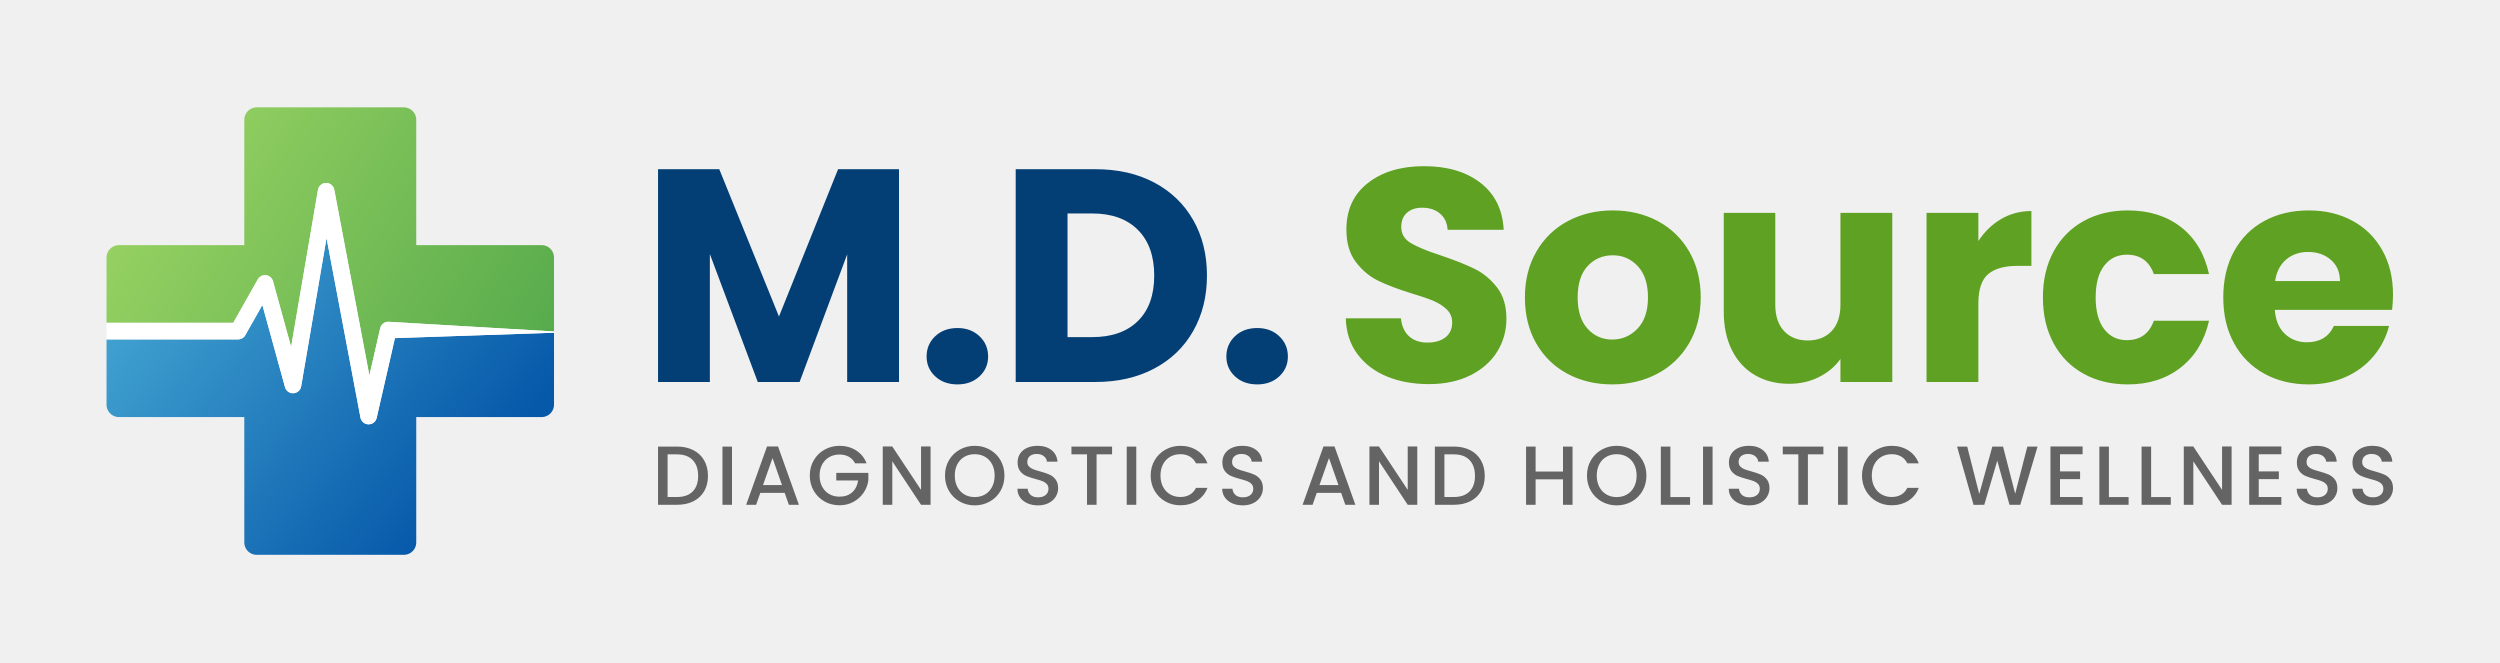
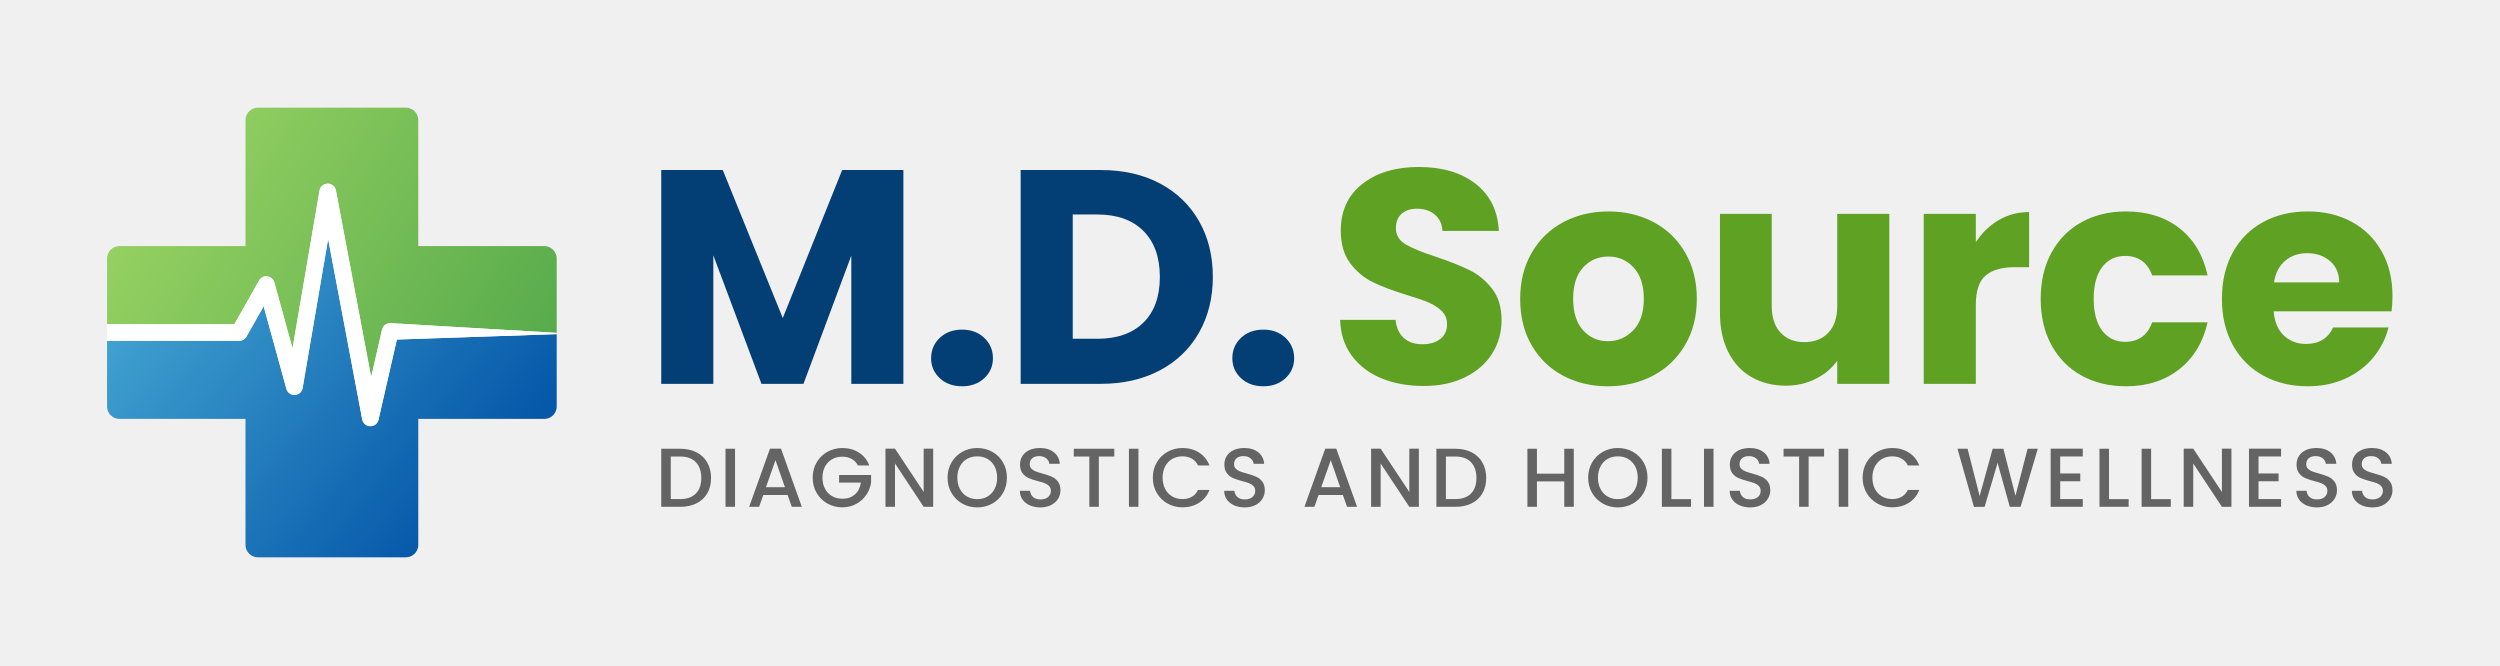
- <svg xmlns="http://www.w3.org/2000/svg" viewBox="-70.30 -111.30 1649.60 436.60" width="1650" height="437">
+ <svg xmlns="http://www.w3.org/2000/svg" viewBox="-70.30 -111.30 1641.60 436.60" width="1642" height="437">
  <defs>
    <linearGradient id="hhg-md" gradientUnits="userSpaceOnUse" x1="0" y1="0" x2="432" y2="260">
      <stop offset="0" stop-color="#A0D765" />
      <stop offset="1" stop-color="#54A94B" />
    </linearGradient>
    <linearGradient id="hhb-md" gradientUnits="userSpaceOnUse" x1="0" y1="190" x2="300" y2="432">
      <stop offset="0" stop-color="#44A5D2" />
      <stop offset="1" stop-color="#0658A9" />
    </linearGradient>
  </defs>
  <g id="logo">
-     <g id="mark" transform="translate(0.00 -40.61) scale(0.68347)">
+     <g id="mark" transform="translate(0.00 -40.75) scale(0.68347)">
      <path id="cross-green" fill="url(#hhg-md)" d="M12.00 133.00 L10.82 133.06 L9.66 133.23 L8.52 133.52 L7.41 133.91 L6.34 134.42 L5.33 135.02 L4.39 135.72 L3.51 136.51 L2.72 137.39 L2.02 138.33 L1.42 139.34 L0.91 140.41 L0.52 141.52 L0.23 142.66 L0.06 143.82 L0.00 145.00 L0.00 208.00 L122.33 208.00 L146.04 166.06 L146.46 165.40 L146.94 164.78 L147.48 164.21 L148.07 163.70 L148.72 163.24 L149.40 162.86 L150.12 162.54 L150.86 162.29 L151.63 162.12 L152.41 162.02 L153.20 162.00 L153.98 162.06 L154.75 162.19 L155.51 162.40 L156.24 162.69 L156.95 163.04 L157.61 163.46 L158.23 163.95 L158.80 164.49 L159.31 165.08 L159.76 165.73 L160.15 166.41 L160.47 167.13 L160.71 167.88 L178.17 231.25 L204.11 79.65 L204.29 78.87 L204.54 78.12 L204.86 77.39 L205.25 76.70 L205.71 76.05 L206.24 75.45 L206.82 74.91 L207.45 74.42 L208.12 74.00 L208.84 73.65 L209.58 73.37 L210.35 73.17 L211.14 73.05 L211.93 73.00 L212.73 73.03 L213.51 73.14 L214.29 73.33 L215.04 73.60 L215.76 73.94 L216.44 74.34 L217.08 74.82 L217.67 75.35 L218.20 75.94 L218.67 76.58 L219.08 77.27 L219.41 77.99 L219.67 78.74 L219.86 79.51 L253.75 258.88 L264.20 213.21 L264.41 212.46 L264.70 211.73 L265.06 211.03 L265.48 210.37 L265.96 209.75 L266.51 209.18 L267.10 208.67 L267.75 208.22 L268.43 207.84 L269.15 207.52 L269.90 207.28 L270.66 207.11 L271.44 207.02 L272.00 207.01 L272.00 207.00 L272.10 207.01 L272.23 207.00 L272.76 207.04 L432.00 216.38 L432.00 145.00 L431.94 143.82 L431.77 142.66 L431.48 141.52 L431.09 140.41 L430.58 139.34 L429.98 138.33 L429.28 137.39 L428.49 136.51 L427.61 135.72 L426.67 135.02 L425.66 134.42 L424.59 133.91 L423.48 133.52 L422.34 133.23 L421.18 133.06 L420.00 133.00 L299.29 133.00 L299.01 132.99 L299.00 132.71 L299.00 12.00 L298.94 10.82 L298.77 9.66 L298.48 8.52 L298.09 7.41 L297.58 6.34 L296.98 5.33 L296.28 4.39 L295.49 3.51 L294.61 2.72 L293.67 2.02 L292.66 1.42 L291.59 0.91 L290.48 0.52 L289.34 0.23 L288.18 0.06 L287.00 0.00 L145.00 0.00 L143.82 0.06 L142.66 0.23 L141.52 0.52 L140.41 0.91 L139.34 1.42 L138.33 2.02 L137.39 2.72 L136.51 3.51 L135.72 4.39 L135.02 5.33 L134.42 6.34 L133.91 7.41 L133.52 8.52 L133.23 9.66 L133.06 10.82 L133.00 12.00 L133.00 132.71 L132.99 132.99 L132.71 133.00 Z" />
      <path id="cross-blue" fill="url(#hhb-md)" d="M0.06 288.18 L0.23 289.34 L0.52 290.48 L0.91 291.59 L1.42 292.66 L2.02 293.67 L2.72 294.61 L3.51 295.49 L4.39 296.28 L5.33 296.98 L6.34 297.58 L7.41 298.09 L8.52 298.48 L9.66 298.77 L10.82 298.94 L12.00 299.00 L132.71 299.00 L132.99 299.01 L133.00 299.29 L133.00 420.00 L133.06 421.18 L133.23 422.34 L133.52 423.48 L133.91 424.59 L134.42 425.66 L135.02 426.67 L135.72 427.61 L136.51 428.49 L137.39 429.28 L138.33 429.98 L139.34 430.58 L140.41 431.09 L141.52 431.48 L142.66 431.77 L143.82 431.94 L145.00 432.00 L287.00 432.00 L288.18 431.94 L289.34 431.77 L290.48 431.48 L291.59 431.09 L292.66 430.58 L293.67 429.98 L294.61 429.28 L295.49 428.49 L296.28 427.61 L296.98 426.67 L297.58 425.66 L298.09 424.59 L298.48 423.48 L298.77 422.34 L298.94 421.18 L299.00 420.00 L299.00 299.29 L299.01 299.01 L299.29 299.00 L420.00 299.00 L421.18 298.94 L422.34 298.77 L423.48 298.48 L424.59 298.09 L425.66 297.58 L426.67 296.98 L427.61 296.28 L428.49 295.49 L429.28 294.61 L429.98 293.67 L430.58 292.66 L431.09 291.59 L431.48 290.48 L431.77 289.34 L431.94 288.18 L432.00 287.00 L432.00 217.57 L278.43 222.78 L260.80 299.79 L260.59 300.54 L260.30 301.26 L259.95 301.96 L259.53 302.62 L259.05 303.23 L258.52 303.79 L257.93 304.30 L257.29 304.75 L256.61 305.14 L255.90 305.46 L255.16 305.70 L254.40 305.88 L253.63 305.98 L252.85 306.00 L252.07 305.95 L251.30 305.82 L250.55 305.61 L249.82 305.34 L249.12 305.00 L248.46 304.58 L247.84 304.11 L247.27 303.58 L246.75 302.99 L246.29 302.36 L245.90 301.69 L245.58 300.98 L245.32 300.24 L245.14 299.49 L212.39 126.15 L187.89 269.35 L187.72 270.10 L187.48 270.84 L187.17 271.55 L186.80 272.22 L186.36 272.86 L185.86 273.45 L185.31 273.99 L184.71 274.47 L184.06 274.89 L183.38 275.25 L182.66 275.54 L181.92 275.77 L181.17 275.91 L180.40 275.99 L179.63 275.99 L178.86 275.92 L178.10 275.77 L177.36 275.55 L176.64 275.26 L175.96 274.90 L175.31 274.48 L174.71 274.00 L174.16 273.46 L173.66 272.87 L173.22 272.24 L172.84 271.57 L172.53 270.86 L172.29 270.12 L150.43 190.80 L133.96 219.94 L133.55 220.59 L133.09 221.19 L132.56 221.75 L131.98 222.26 L131.36 222.71 L130.70 223.10 L130.00 223.42 L129.27 223.67 L128.53 223.85 L127.77 223.96 L127.00 224.00 L0.00 224.00 L0.00 287.00 Z" />
      <path id="heartbeat" fill="#FFFFFF" d="M0.00 224.00 L127.00 224.00 L127.77 223.96 L128.53 223.85 L129.27 223.67 L130.00 223.42 L130.70 223.10 L131.36 222.71 L131.98 222.26 L132.56 221.75 L133.09 221.19 L133.55 220.59 L133.96 219.94 L150.43 190.80 L172.29 270.12 L172.53 270.86 L172.84 271.57 L173.22 272.24 L173.66 272.87 L174.16 273.46 L174.71 274.00 L175.31 274.48 L175.96 274.90 L176.64 275.26 L177.36 275.55 L178.10 275.77 L178.86 275.92 L179.63 275.99 L180.40 275.99 L181.17 275.91 L181.92 275.77 L182.66 275.54 L183.38 275.25 L184.06 274.89 L184.71 274.47 L185.31 273.99 L185.86 273.45 L186.36 272.86 L186.80 272.22 L187.17 271.55 L187.48 270.84 L187.72 270.10 L187.89 269.35 L212.39 126.15 L245.14 299.49 L245.32 300.24 L245.58 300.98 L245.90 301.69 L246.29 302.36 L246.75 302.99 L247.27 303.58 L247.84 304.11 L248.46 304.58 L249.12 305.00 L249.82 305.34 L250.55 305.61 L251.30 305.82 L252.07 305.95 L252.85 306.00 L253.63 305.98 L254.40 305.88 L255.16 305.70 L255.90 305.46 L256.61 305.14 L257.29 304.75 L257.93 304.30 L258.52 303.79 L259.05 303.23 L259.53 302.62 L259.95 301.96 L260.30 301.26 L260.59 300.54 L260.80 299.79 L278.43 222.78 L432.00 217.57 L432.00 216.38 L272.76 207.04 L272.23 207.00 L272.10 207.01 L272.00 207.00 L272.00 207.01 L271.44 207.02 L270.66 207.11 L269.90 207.28 L269.15 207.52 L268.43 207.84 L267.75 208.22 L267.10 208.67 L266.51 209.18 L265.96 209.75 L265.48 210.37 L265.06 211.03 L264.70 211.73 L264.41 212.46 L264.20 213.21 L253.75 258.88 L219.86 79.51 L219.67 78.74 L219.41 77.99 L219.08 77.27 L218.67 76.58 L218.20 75.94 L217.67 75.35 L217.08 74.82 L216.44 74.34 L215.76 73.94 L215.04 73.60 L214.29 73.33 L213.51 73.14 L212.73 73.03 L211.93 73.00 L211.14 73.05 L210.35 73.17 L209.58 73.37 L208.84 73.65 L208.12 74.00 L207.45 74.42 L206.82 74.91 L206.24 75.45 L205.71 76.05 L205.25 76.70 L204.86 77.39 L204.54 78.12 L204.29 78.87 L204.11 79.65 L178.17 231.25 L160.71 167.88 L160.47 167.13 L160.15 166.41 L159.76 165.73 L159.31 165.08 L158.80 164.49 L158.23 163.95 L157.61 163.46 L156.95 163.04 L156.24 162.69 L155.51 162.40 L154.75 162.19 L153.98 162.06 L153.20 162.00 L152.41 162.02 L151.63 162.12 L150.86 162.29 L150.12 162.54 L149.40 162.86 L148.72 163.24 L148.07 163.70 L147.48 164.21 L146.94 164.78 L146.46 165.40 L146.04 166.06 L122.33 208.00 L0.00 208.00 Z" />
    </g>
    <g id="text" transform="translate(351.50 0)">
      <path id="wordmark-md" fill="#033F75" d="M171.4 0.2V140.6H137.2V56.4L105.8 140.6H78.2L46.6 56.2V140.6H12.4V0.2H52.8L92.2 97.4L131.2 0.2Z M189.6 123.8Q189.6 115.8 195.3 110.4Q201 105 210 105Q218.8 105 224.5 110.4Q230.2 115.8 230.2 123.8Q230.2 131.6 224.5 136.9Q218.8 142.2 210 142.2Q201 142.2 195.3 136.9Q189.6 131.6 189.6 123.8Z M374.6 70.4Q374.6 91 365.5 107Q356.4 123 339.7 131.8Q323 140.6 301 140.6H248.4V0.2H301Q323.2 0.2 339.8 9Q356.4 17.8 365.5 33.7Q374.6 49.6 374.6 70.4ZM339.8 70.4Q339.8 51 329 40.2Q318.2 29.4 298.8 29.4H282.6V111H298.8Q318.2 111 329 100.4Q339.8 89.8 339.8 70.4Z M387.4 123.8Q387.4 115.8 393.1 110.4Q398.8 105 407.8 105Q416.6 105 422.3 110.4Q428 115.8 428 123.8Q428 131.6 422.3 136.9Q416.6 142.2 407.8 142.2Q398.8 142.2 393.1 136.9Q387.4 131.6 387.4 123.8Z" />
-       <path id="wordmark-source" fill="#5FA122" d="M466.2 98.6H502.6Q503.4 106.4 508 110.5Q512.6 114.6 520 114.6Q527.6 114.6 532 111.1Q536.4 107.6 536.4 101.4Q536.4 96.2 532.9 92.8Q529.4 89.4 524.3 87.2Q519.2 85 509.8 82.2Q496.2 78 487.6 73.8Q479 69.6 472.8 61.4Q466.6 53.2 466.6 40Q466.6 20.4 480.8 9.3Q495 -1.8 517.8 -1.8Q541 -1.8 555.2 9.3Q569.4 20.4 570.4 40.2H533.4Q533 33.4 528.4 29.5Q523.8 25.6 516.6 25.6Q510.4 25.6 506.6 28.9Q502.8 32.2 502.8 38.4Q502.8 45.2 509.2 49Q515.6 52.8 529.2 57.2Q542.8 61.8 551.3 66Q559.8 70.2 566 78.2Q572.2 86.2 572.2 98.8Q572.2 110.8 566.1 120.6Q560 130.4 548.4 136.2Q536.8 142 521 142Q505.6 142 493.4 137Q481.2 132 473.9 122.2Q466.6 112.4 466.2 98.6Z M584.4 84.8Q584.4 67.6 592 54.5Q599.6 41.4 612.8 34.4Q626 27.4 642.4 27.4Q658.8 27.4 672 34.4Q685.2 41.4 692.8 54.5Q700.4 67.6 700.4 84.8Q700.4 102 692.7 115.1Q685 128.2 671.7 135.2Q658.4 142.2 642 142.2Q625.6 142.2 612.5 135.2Q599.4 128.2 591.9 115.2Q584.4 102.2 584.4 84.8ZM665.6 84.8Q665.6 71.4 658.9 64.2Q652.2 57 642.4 57Q632.4 57 625.8 64.1Q619.2 71.2 619.2 84.8Q619.2 98.2 625.7 105.4Q632.2 112.6 642 112.6Q651.8 112.6 658.7 105.4Q665.6 98.2 665.6 84.8Z M826.8 29V140.6H792.6V125.4Q787.4 132.8 778.5 137.3Q769.6 141.8 758.8 141.8Q746 141.8 736.2 136.1Q726.4 130.4 721 119.6Q715.6 108.8 715.6 94.2V29H749.6V89.6Q749.6 100.8 755.4 107Q761.2 113.2 771 113.2Q781 113.2 786.8 107Q792.6 100.8 792.6 89.6V29Z M918.6 27.8V64H909.2Q896.4 64 890 69.5Q883.6 75 883.6 88.8V140.6H849.4V29H883.6V47.6Q889.6 38.4 898.6 33.1Q907.6 27.8 918.6 27.8Z M982.2 27.4Q1003.2 27.4 1017.3 38.4Q1031.4 49.4 1035.8 69.4H999.4Q994.8 56.6 981.6 56.6Q972.2 56.6 966.6 63.9Q961 71.2 961 84.8Q961 98.4 966.6 105.7Q972.2 113 981.6 113Q994.8 113 999.4 100.2H1035.8Q1031.4 119.8 1017.2 131Q1003 142.2 982.2 142.2Q965.8 142.2 953.1 135.2Q940.4 128.2 933.3 115.2Q926.2 102.2 926.2 84.8Q926.2 67.4 933.3 54.4Q940.4 41.4 953.1 34.4Q965.8 27.4 982.2 27.4Z M1156.6 93H1079.2Q1080 103.4 1085.9 108.9Q1091.8 114.4 1100.4 114.4Q1113.2 114.4 1118.2 103.6H1154.6Q1151.8 114.6 1144.5 123.4Q1137.2 132.2 1126.2 137.2Q1115.2 142.2 1101.6 142.2Q1085.2 142.2 1072.4 135.2Q1059.6 128.2 1052.4 115.2Q1045.2 102.2 1045.2 84.8Q1045.2 67.4 1052.3 54.4Q1059.4 41.4 1072.2 34.4Q1085 27.4 1101.6 27.4Q1117.8 27.4 1130.4 34.2Q1143 41 1150.1 53.6Q1157.2 66.2 1157.2 83Q1157.2 87.8 1156.6 93ZM1122.2 74Q1122.2 65.2 1116.2 60Q1110.2 54.8 1101.2 54.8Q1092.6 54.8 1086.7 59.8Q1080.8 64.8 1079.4 74Z" />
-       <path id="descriptor" fill="#646464" d="M45.34 202.56Q45.34 208.42 42.82 212.73Q40.31 217.04 35.69 219.34Q31.08 221.63 24.94 221.63H12.4V183.22H24.94Q31.08 183.22 35.69 185.57Q40.31 187.92 42.82 192.31Q45.34 196.71 45.34 202.56ZM38.87 202.56Q38.87 195.88 35.28 192.12Q31.69 188.36 24.94 188.36H18.7V216.49H24.94Q31.69 216.49 35.28 212.84Q38.87 209.2 38.87 202.56Z M61.2 183.22V221.63H54.9V183.22Z M95.96 213.78H79.88L77.11 221.63H70.54L84.3 183.17H91.59L105.35 221.63H98.72ZM94.19 208.64 87.95 190.79 81.65 208.64Z M142.44 194.27Q140.94 191.4 138.29 189.94Q135.64 188.47 132.16 188.47Q128.34 188.47 125.36 190.19Q122.38 191.9 120.69 195.05Q119 198.2 119 202.34Q119 206.49 120.69 209.67Q122.38 212.84 125.36 214.56Q128.34 216.27 132.16 216.27Q137.3 216.27 140.5 213.4Q143.71 210.52 144.43 205.6H130V200.58H151.17V205.49Q150.56 209.97 147.99 213.73Q145.42 217.49 141.3 219.72Q137.19 221.96 132.16 221.96Q126.74 221.96 122.27 219.45Q117.79 216.93 115.16 212.46Q112.54 207.98 112.54 202.34Q112.54 196.71 115.16 192.23Q117.79 187.75 122.29 185.24Q126.8 182.72 132.16 182.72Q138.29 182.72 143.07 185.74Q147.85 188.75 150.01 194.27Z M192.23 221.63H185.93L166.97 192.95V221.63H160.67V183.17H166.97L185.93 211.79V183.17H192.23Z M201.74 202.34Q201.74 196.71 204.36 192.23Q206.99 187.75 211.49 185.24Q215.99 182.72 221.35 182.72Q226.77 182.72 231.27 185.24Q235.78 187.75 238.38 192.23Q240.97 196.71 240.97 202.34Q240.97 207.98 238.38 212.48Q235.78 216.99 231.27 219.5Q226.77 222.02 221.35 222.02Q215.99 222.02 211.49 219.5Q206.99 216.99 204.36 212.48Q201.74 207.98 201.74 202.34ZM234.51 202.34Q234.51 198.09 232.82 194.88Q231.14 191.68 228.15 189.96Q225.17 188.25 221.35 188.25Q217.54 188.25 214.56 189.96Q211.57 191.68 209.89 194.88Q208.2 198.09 208.2 202.34Q208.2 206.6 209.89 209.83Q211.57 213.06 214.56 214.81Q217.54 216.55 221.35 216.55Q225.17 216.55 228.15 214.81Q231.14 213.06 232.82 209.83Q234.51 206.6 234.51 202.34Z M249.54 211.02H256.28Q256.5 213.51 258.24 215.11Q259.98 216.71 263.13 216.71Q266.39 216.71 268.22 215.14Q270.04 213.56 270.04 211.08Q270.04 209.14 268.91 207.93Q267.78 206.71 266.09 206.05Q264.41 205.38 261.42 204.61Q257.66 203.61 255.31 202.59Q252.97 201.57 251.31 199.41Q249.65 197.26 249.65 193.67Q249.65 190.35 251.31 187.86Q252.97 185.38 255.95 184.05Q258.93 182.72 262.86 182.72Q268.44 182.72 272 185.52Q275.57 188.31 275.96 193.17H268.99Q268.83 191.07 267 189.58Q265.18 188.09 262.19 188.09Q259.49 188.09 257.77 189.47Q256.06 190.85 256.06 193.45Q256.06 195.21 257.14 196.35Q258.22 197.48 259.87 198.14Q261.53 198.81 264.41 199.58Q268.22 200.63 270.62 201.68Q273.03 202.73 274.71 204.91Q276.4 207.1 276.4 210.74Q276.4 213.67 274.82 216.27Q273.25 218.87 270.24 220.44Q267.22 222.02 263.13 222.02Q259.27 222.02 256.17 220.66Q253.08 219.31 251.31 216.82Q249.54 214.34 249.54 211.02Z M311.99 183.22V188.36H301.76V221.63H295.46V188.36H285.18V183.22Z M327.96 183.22V221.63H321.66V183.22Z M357.08 182.72Q363.22 182.72 368 185.74Q372.78 188.75 374.93 194.27H367.36Q365.87 191.24 363.22 189.74Q360.57 188.25 357.08 188.25Q353.27 188.25 350.29 189.96Q347.3 191.68 345.62 194.88Q343.93 198.09 343.93 202.34Q343.93 206.6 345.62 209.8Q347.3 213.01 350.29 214.75Q353.27 216.49 357.08 216.49Q360.57 216.49 363.22 215Q365.87 213.51 367.36 210.47H374.93Q372.78 215.99 368 218.98Q363.22 221.96 357.08 221.96Q351.67 221.96 347.19 219.45Q342.71 216.93 340.09 212.46Q337.46 207.98 337.46 202.34Q337.46 196.71 340.09 192.23Q342.71 187.75 347.22 185.24Q351.72 182.72 357.08 182.72Z M384.66 211.02H391.4Q391.62 213.51 393.36 215.11Q395.11 216.71 398.26 216.71Q401.52 216.71 403.34 215.14Q405.16 213.56 405.16 211.08Q405.16 209.14 404.03 207.93Q402.9 206.71 401.21 206.05Q399.53 205.38 396.54 204.61Q392.78 203.61 390.44 202.59Q388.09 201.57 386.43 199.41Q384.77 197.26 384.77 193.67Q384.77 190.35 386.43 187.86Q388.09 185.38 391.07 184.05Q394.06 182.72 397.98 182.72Q403.56 182.72 407.13 185.52Q410.69 188.31 411.08 193.17H404.11Q403.95 191.07 402.12 189.58Q400.3 188.09 397.32 188.09Q394.61 188.09 392.89 189.47Q391.18 190.85 391.18 193.45Q391.18 195.21 392.26 196.35Q393.34 197.48 394.99 198.14Q396.65 198.81 399.53 199.58Q403.34 200.63 405.74 201.68Q408.15 202.73 409.83 204.91Q411.52 207.1 411.52 210.74Q411.52 213.67 409.94 216.27Q408.37 218.87 405.36 220.44Q402.34 222.02 398.26 222.02Q394.39 222.02 391.29 220.66Q388.2 219.31 386.43 216.82Q384.66 214.34 384.66 211.02Z M463.14 213.78H447.05L444.29 221.63H437.71L451.47 183.17H458.77L472.53 221.63H465.9ZM461.37 208.64 455.12 190.79 448.82 208.64Z M513.37 221.63H507.07L488.12 192.95V221.63H481.81V183.17H488.12L507.07 211.79V183.17H513.37Z M557.91 202.56Q557.91 208.42 555.4 212.73Q552.88 217.04 548.27 219.34Q543.66 221.63 537.52 221.63H524.98V183.22H537.52Q543.66 183.22 548.27 185.57Q552.88 187.92 555.4 192.31Q557.91 196.71 557.91 202.56ZM551.45 202.56Q551.45 195.88 547.86 192.12Q544.26 188.36 537.52 188.36H531.28V216.49H537.52Q544.26 216.49 547.86 212.84Q551.45 209.2 551.45 202.56Z M615.83 183.22V221.63H609.53V204.83H591.46V221.63H585.16V183.22H591.46V199.69H609.53V183.22Z M625.34 202.34Q625.34 196.71 627.96 192.23Q630.59 187.75 635.09 185.24Q639.59 182.72 644.96 182.72Q650.37 182.72 654.88 185.24Q659.38 187.75 661.98 192.23Q664.57 196.71 664.57 202.34Q664.57 207.98 661.98 212.48Q659.38 216.99 654.88 219.5Q650.37 222.02 644.96 222.02Q639.59 222.02 635.09 219.5Q630.59 216.99 627.96 212.48Q625.34 207.98 625.34 202.34ZM658.11 202.34Q658.11 198.09 656.42 194.88Q654.74 191.68 651.75 189.96Q648.77 188.25 644.96 188.25Q641.14 188.25 638.16 189.96Q635.17 191.68 633.49 194.88Q631.8 198.09 631.8 202.34Q631.8 206.6 633.49 209.83Q635.17 213.06 638.16 214.81Q641.14 216.55 644.96 216.55Q648.77 216.55 651.75 214.81Q654.74 213.06 656.42 209.83Q658.11 206.6 658.11 202.34Z M680.38 216.55H693.37V221.63H674.08V183.22H680.38Z M708.23 183.22V221.63H701.93V183.22Z M718.9 211.02H725.64Q725.86 213.51 727.6 215.11Q729.34 216.71 732.49 216.71Q735.75 216.71 737.58 215.14Q739.4 213.56 739.4 211.08Q739.4 209.14 738.27 207.93Q737.14 206.71 735.45 206.05Q733.76 205.38 730.78 204.61Q727.02 203.61 724.67 202.59Q722.33 201.57 720.67 199.41Q719.01 197.26 719.01 193.67Q719.01 190.35 720.67 187.86Q722.33 185.38 725.31 184.05Q728.29 182.72 732.22 182.72Q737.8 182.72 741.36 185.52Q744.93 188.31 745.32 193.17H738.35Q738.19 191.07 736.36 189.58Q734.54 188.09 731.55 188.09Q728.85 188.09 727.13 189.47Q725.42 190.85 725.42 193.45Q725.42 195.21 726.5 196.35Q727.58 197.48 729.23 198.14Q730.89 198.81 733.76 199.58Q737.58 200.63 739.98 201.68Q742.39 202.73 744.07 204.91Q745.76 207.1 745.76 210.74Q745.76 213.67 744.18 216.27Q742.61 218.87 739.6 220.44Q736.58 222.02 732.49 222.02Q728.63 222.02 725.53 220.66Q722.44 219.31 720.67 216.82Q718.9 214.34 718.9 211.02Z M781.35 183.22V188.36H771.12V221.63H764.82V188.36H754.54V183.22Z M797.32 183.22V221.63H791.02V183.22Z M826.44 182.72Q832.58 182.72 837.36 185.74Q842.14 188.75 844.29 194.27H836.72Q835.23 191.24 832.58 189.74Q829.92 188.25 826.44 188.25Q822.63 188.25 819.65 189.96Q816.66 191.68 814.98 194.88Q813.29 198.09 813.29 202.34Q813.29 206.6 814.98 209.8Q816.66 213.01 819.65 214.75Q822.63 216.49 826.44 216.49Q829.92 216.49 832.58 215Q835.23 213.51 836.72 210.47H844.29Q842.14 215.99 837.36 218.98Q832.58 221.96 826.44 221.96Q821.03 221.96 816.55 219.45Q812.07 216.93 809.45 212.46Q806.82 207.98 806.82 202.34Q806.82 196.71 809.45 192.23Q812.07 187.75 816.58 185.24Q821.08 182.72 826.44 182.72Z M922.66 183.22 911.27 221.63H904.14L896.08 192.56L887.51 221.63L880.44 221.69L869.55 183.22H876.24L884.19 214.5L892.82 183.22H899.89L907.9 214.34L915.92 183.22Z M937.47 188.31V199.58H950.73V204.72H937.47V216.49H952.39V221.63H931.17V183.17H952.39V188.31Z M969.74 216.55H982.73V221.63H963.44V183.22H969.74Z M997.6 216.55H1010.58V221.63H991.3V183.22H997.6Z M1050.71 221.63H1044.41L1025.45 192.95V221.63H1019.15V183.17H1025.45L1044.41 211.79V183.17H1050.71Z M1068.61 188.31V199.58H1081.87V204.72H1068.61V216.49H1083.53V221.63H1062.31V183.17H1083.53V188.31Z M1093.65 211.02H1100.39Q1100.61 213.51 1102.35 215.11Q1104.09 216.71 1107.24 216.71Q1110.5 216.71 1112.33 215.14Q1114.15 213.56 1114.15 211.08Q1114.15 209.14 1113.02 207.93Q1111.88 206.71 1110.2 206.05Q1108.51 205.38 1105.53 204.61Q1101.77 203.61 1099.42 202.59Q1097.07 201.57 1095.41 199.41Q1093.76 197.26 1093.76 193.67Q1093.76 190.35 1095.41 187.86Q1097.07 185.38 1100.06 184.05Q1103.04 182.72 1106.96 182.72Q1112.55 182.72 1116.11 185.52Q1119.68 188.31 1120.06 193.17H1113.1Q1112.93 191.07 1111.11 189.58Q1109.29 188.09 1106.3 188.09Q1103.59 188.09 1101.88 189.47Q1100.17 190.85 1100.17 193.45Q1100.17 195.21 1101.24 196.35Q1102.32 197.48 1103.98 198.14Q1105.64 198.81 1108.51 199.58Q1112.33 200.63 1114.73 201.68Q1117.13 202.73 1118.82 204.91Q1120.5 207.1 1120.5 210.74Q1120.5 213.67 1118.93 216.27Q1117.35 218.87 1114.34 220.44Q1111.33 222.02 1107.24 222.02Q1103.37 222.02 1100.28 220.66Q1097.18 219.31 1095.41 216.82Q1093.65 214.34 1093.65 211.02Z M1130.34 211.02H1137.08Q1137.3 213.51 1139.05 215.11Q1140.79 216.71 1143.94 216.71Q1147.2 216.71 1149.02 215.14Q1150.84 213.56 1150.84 211.08Q1150.84 209.14 1149.71 207.93Q1148.58 206.71 1146.89 206.05Q1145.21 205.38 1142.22 204.61Q1138.47 203.61 1136.12 202.59Q1133.77 201.57 1132.11 199.41Q1130.45 197.26 1130.45 193.67Q1130.45 190.35 1132.11 187.86Q1133.77 185.38 1136.75 184.05Q1139.74 182.72 1143.66 182.72Q1149.24 182.72 1152.81 185.52Q1156.37 188.31 1156.76 193.17H1149.79Q1149.63 191.07 1147.81 189.58Q1145.98 188.09 1143 188.09Q1140.29 188.09 1138.58 189.47Q1136.86 190.85 1136.86 193.45Q1136.86 195.21 1137.94 196.35Q1139.02 197.48 1140.68 198.14Q1142.33 198.81 1145.21 199.58Q1149.02 200.63 1151.42 201.68Q1153.83 202.73 1155.51 204.91Q1157.2 207.1 1157.2 210.74Q1157.2 213.67 1155.62 216.27Q1154.05 218.87 1151.04 220.44Q1148.03 222.02 1143.94 222.02Q1140.07 222.02 1136.97 220.66Q1133.88 219.31 1132.11 216.82Q1130.34 214.34 1130.34 211.02Z" />
+       <path id="wordmark-source" fill="#5FA122" d="M458.2 98.6H494.6Q495.4 106.4 500 110.5Q504.6 114.6 512 114.6Q519.6 114.6 524 111.1Q528.4 107.6 528.4 101.4Q528.4 96.2 524.9 92.8Q521.4 89.4 516.3 87.2Q511.2 85 501.8 82.2Q488.2 78 479.6 73.8Q471 69.6 464.8 61.4Q458.6 53.2 458.6 40Q458.6 20.4 472.8 9.3Q487 -1.8 509.8 -1.8Q533 -1.8 547.2 9.3Q561.4 20.4 562.4 40.2H525.4Q525 33.4 520.4 29.5Q515.8 25.6 508.6 25.6Q502.4 25.6 498.6 28.9Q494.8 32.2 494.8 38.4Q494.8 45.2 501.2 49Q507.6 52.8 521.2 57.2Q534.8 61.8 543.3 66Q551.8 70.2 558 78.2Q564.2 86.2 564.2 98.8Q564.2 110.8 558.1 120.6Q552 130.4 540.4 136.2Q528.8 142 513 142Q497.6 142 485.4 137Q473.2 132 465.9 122.2Q458.6 112.4 458.2 98.6Z M576.4 84.8Q576.4 67.6 584 54.5Q591.6 41.4 604.8 34.4Q618 27.4 634.4 27.4Q650.8 27.4 664 34.4Q677.2 41.4 684.8 54.5Q692.4 67.6 692.4 84.8Q692.4 102 684.7 115.1Q677 128.2 663.7 135.2Q650.4 142.2 634 142.2Q617.6 142.2 604.5 135.2Q591.4 128.2 583.9 115.2Q576.4 102.2 576.4 84.8ZM657.6 84.8Q657.6 71.4 650.9 64.2Q644.2 57 634.4 57Q624.4 57 617.8 64.1Q611.2 71.2 611.2 84.8Q611.2 98.2 617.7 105.4Q624.2 112.6 634 112.6Q643.8 112.6 650.7 105.4Q657.6 98.2 657.6 84.8Z M818.8 29V140.6H784.6V125.4Q779.4 132.8 770.5 137.3Q761.6 141.8 750.8 141.8Q738 141.8 728.2 136.1Q718.4 130.4 713 119.6Q707.6 108.8 707.6 94.2V29H741.6V89.6Q741.6 100.8 747.4 107Q753.2 113.2 763 113.2Q773 113.2 778.8 107Q784.6 100.8 784.6 89.6V29Z M910.6 27.8V64H901.2Q888.4 64 882 69.5Q875.6 75 875.6 88.8V140.6H841.4V29H875.6V47.6Q881.6 38.4 890.6 33.1Q899.6 27.8 910.6 27.8Z M974.2 27.4Q995.2 27.4 1009.3 38.4Q1023.4 49.4 1027.8 69.4H991.4Q986.8 56.6 973.6 56.6Q964.2 56.6 958.6 63.9Q953 71.2 953 84.8Q953 98.4 958.6 105.7Q964.2 113 973.6 113Q986.8 113 991.4 100.2H1027.8Q1023.4 119.8 1009.2 131Q995 142.2 974.2 142.2Q957.8 142.2 945.1 135.2Q932.4 128.2 925.3 115.2Q918.2 102.2 918.2 84.8Q918.2 67.4 925.3 54.4Q932.4 41.4 945.1 34.4Q957.8 27.4 974.2 27.4Z M1148.6 93H1071.2Q1072 103.4 1077.9 108.9Q1083.8 114.4 1092.4 114.4Q1105.2 114.4 1110.2 103.6H1146.6Q1143.8 114.6 1136.5 123.4Q1129.2 132.2 1118.2 137.2Q1107.2 142.2 1093.6 142.2Q1077.2 142.2 1064.4 135.2Q1051.6 128.2 1044.4 115.2Q1037.2 102.2 1037.2 84.8Q1037.2 67.4 1044.3 54.4Q1051.4 41.4 1064.2 34.4Q1077 27.4 1093.6 27.4Q1109.8 27.4 1122.4 34.2Q1135 41 1142.1 53.6Q1149.2 66.2 1149.2 83Q1149.2 87.8 1148.6 93ZM1114.2 74Q1114.2 65.2 1108.2 60Q1102.2 54.8 1093.2 54.8Q1084.6 54.8 1078.7 59.8Q1072.8 64.8 1071.4 74Z" />
+       <path id="descriptor" fill="#646464" d="M45.11 202.43Q45.11 208.24 42.61 212.52Q40.11 216.8 35.53 219.08Q30.95 221.36 24.86 221.36H12.4V183.22H24.86Q30.95 183.22 35.53 185.55Q40.11 187.88 42.61 192.25Q45.11 196.61 45.11 202.43ZM38.69 202.43Q38.69 195.79 35.12 192.05Q31.55 188.32 24.86 188.32H18.66V216.26H24.86Q31.55 216.26 35.12 212.63Q38.69 209.01 38.69 202.43Z M60.86 183.22V221.36H54.6V183.22Z M95.38 213.57H79.41L76.66 221.36H70.13L83.8 183.16H91.04L104.7 221.36H98.12ZM93.62 208.46 87.42 190.74 81.16 208.46Z M141.53 194.19Q140.05 191.34 137.41 189.89Q134.78 188.43 131.32 188.43Q127.53 188.43 124.57 190.13Q121.61 191.83 119.93 194.96Q118.26 198.09 118.26 202.21Q118.26 206.32 119.93 209.48Q121.61 212.63 124.57 214.33Q127.53 216.04 131.32 216.04Q136.42 216.04 139.61 213.18Q142.79 210.33 143.5 205.44H129.18V200.45H150.2V205.33Q149.6 209.78 147.04 213.51Q144.49 217.24 140.4 219.47Q136.31 221.69 131.32 221.69Q125.94 221.69 121.5 219.19Q117.05 216.69 114.45 212.25Q111.84 207.8 111.84 202.21Q111.84 196.61 114.45 192.16Q117.05 187.72 121.53 185.22Q126 182.73 131.32 182.73Q137.41 182.73 142.16 185.72Q146.91 188.71 149.05 194.19Z M190.97 221.36H184.72L165.89 192.88V221.36H159.64V183.16H165.89L184.72 211.59V183.16H190.97Z M200.41 202.21Q200.41 196.61 203.02 192.16Q205.63 187.72 210.1 185.22Q214.57 182.73 219.89 182.73Q225.27 182.73 229.74 185.22Q234.22 187.72 236.8 192.16Q239.38 196.61 239.38 202.21Q239.38 207.8 236.8 212.28Q234.22 216.75 229.74 219.25Q225.27 221.74 219.89 221.74Q214.57 221.74 210.1 219.25Q205.63 216.75 203.02 212.28Q200.41 207.8 200.41 202.21ZM232.96 202.21Q232.96 197.98 231.28 194.8Q229.61 191.62 226.64 189.91Q223.68 188.21 219.89 188.21Q216.11 188.21 213.14 189.91Q210.18 191.62 208.51 194.8Q206.83 197.98 206.83 202.21Q206.83 206.43 208.51 209.64Q210.18 212.85 213.14 214.58Q216.11 216.31 219.89 216.31Q223.68 216.31 226.64 214.58Q229.61 212.85 231.28 209.64Q232.96 206.43 232.96 202.21Z M247.88 210.82H254.58Q254.8 213.29 256.53 214.88Q258.25 216.48 261.38 216.48Q264.62 216.48 266.43 214.91Q268.24 213.35 268.24 210.88Q268.24 208.96 267.12 207.75Q265.99 206.54 264.32 205.88Q262.64 205.23 259.68 204.46Q255.95 203.47 253.62 202.45Q251.28 201.44 249.64 199.3Q247.99 197.16 247.99 193.59Q247.99 190.3 249.64 187.83Q251.28 185.36 254.25 184.04Q257.21 182.73 261.11 182.73Q266.65 182.73 270.19 185.5Q273.73 188.27 274.11 193.1H267.2Q267.03 191.01 265.22 189.53Q263.41 188.05 260.45 188.05Q257.76 188.05 256.06 189.42Q254.36 190.79 254.36 193.37Q254.36 195.13 255.43 196.25Q256.5 197.38 258.14 198.04Q259.79 198.69 262.64 199.46Q266.43 200.51 268.82 201.55Q271.21 202.59 272.88 204.76Q274.55 206.93 274.55 210.55Q274.55 213.46 272.99 216.04Q271.42 218.62 268.43 220.18Q265.44 221.74 261.38 221.74Q257.54 221.74 254.47 220.4Q251.39 219.05 249.64 216.58Q247.88 214.12 247.88 210.82Z M309.89 183.22V188.32H299.74V221.36H293.49V188.32H283.28V183.22Z M325.75 183.22V221.36H319.5V183.22Z M354.67 182.73Q360.77 182.73 365.51 185.72Q370.26 188.71 372.4 194.19H364.88Q363.4 191.18 360.77 189.69Q358.13 188.21 354.67 188.21Q350.89 188.21 347.92 189.91Q344.96 191.62 343.29 194.8Q341.61 197.98 341.61 202.21Q341.61 206.43 343.29 209.62Q344.96 212.8 347.92 214.53Q350.89 216.26 354.67 216.26Q358.13 216.26 360.77 214.77Q363.4 213.29 364.88 210.27H372.4Q370.26 215.76 365.51 218.73Q360.77 221.69 354.67 221.69Q349.3 221.69 344.85 219.19Q340.41 216.69 337.8 212.25Q335.19 207.8 335.19 202.21Q335.19 196.61 337.8 192.16Q340.41 187.72 344.88 185.22Q349.35 182.73 354.67 182.73Z M382.06 210.82H388.75Q388.97 213.29 390.7 214.88Q392.43 216.48 395.56 216.48Q398.8 216.48 400.61 214.91Q402.42 213.35 402.42 210.88Q402.42 208.96 401.29 207.75Q400.17 206.54 398.49 205.88Q396.82 205.23 393.86 204.46Q390.13 203.47 387.79 202.45Q385.46 201.44 383.82 199.3Q382.17 197.16 382.17 193.59Q382.17 190.3 383.82 187.83Q385.46 185.36 388.42 184.04Q391.39 182.73 395.28 182.73Q400.83 182.73 404.37 185.5Q407.91 188.27 408.29 193.1H401.38Q401.21 191.01 399.4 189.53Q397.59 188.05 394.63 188.05Q391.94 188.05 390.24 189.42Q388.53 190.79 388.53 193.37Q388.53 195.13 389.6 196.25Q390.67 197.38 392.32 198.04Q393.97 198.69 396.82 199.46Q400.61 200.51 402.99 201.55Q405.38 202.59 407.06 204.76Q408.73 206.93 408.73 210.55Q408.73 213.46 407.17 216.04Q405.6 218.62 402.61 220.18Q399.62 221.74 395.56 221.74Q391.72 221.74 388.64 220.4Q385.57 219.05 383.82 216.58Q382.06 214.12 382.06 210.82Z M459.99 213.57H444.02L441.27 221.36H434.74L448.41 183.16H455.65L469.32 221.36H462.73ZM458.23 208.46 452.03 190.74 445.77 208.46Z M509.87 221.36H503.61L484.79 192.88V221.36H478.53V183.16H484.79L503.61 211.59V183.16H509.87Z M554.1 202.43Q554.1 208.24 551.6 212.52Q549.11 216.8 544.53 219.08Q539.94 221.36 533.85 221.36H521.39V183.22H533.85Q539.94 183.22 544.53 185.55Q549.11 187.88 551.6 192.25Q554.1 196.61 554.1 202.43ZM547.68 202.43Q547.68 195.79 544.11 192.05Q540.55 188.32 533.85 188.32H527.65V216.26H533.85Q540.55 216.26 544.11 212.63Q547.68 209.01 547.68 202.43Z M611.61 183.22V221.36H605.36V204.68H587.41V221.36H581.16V183.22H587.41V199.57H605.36V183.22Z M621.05 202.21Q621.05 196.61 623.66 192.16Q626.27 187.72 630.74 185.22Q635.21 182.73 640.53 182.73Q645.91 182.73 650.39 185.22Q654.86 187.72 657.44 192.16Q660.02 196.61 660.02 202.21Q660.02 207.8 657.44 212.28Q654.86 216.75 650.39 219.25Q645.91 221.74 640.53 221.74Q635.21 221.74 630.74 219.25Q626.27 216.75 623.66 212.28Q621.05 207.8 621.05 202.21ZM653.6 202.21Q653.6 197.98 651.92 194.8Q650.25 191.62 647.28 189.91Q644.32 188.21 640.53 188.21Q636.75 188.21 633.78 189.91Q630.82 191.62 629.15 194.8Q627.47 197.98 627.47 202.21Q627.47 206.43 629.15 209.64Q630.82 212.85 633.78 214.58Q636.75 216.31 640.53 216.31Q644.32 216.31 647.28 214.58Q650.25 212.85 651.92 209.64Q653.6 206.43 653.6 202.21Z M675.71 216.31H688.61V221.36H669.46V183.22H675.71Z M703.37 183.22V221.36H697.11V183.22Z M713.96 210.82H720.66Q720.88 213.29 722.61 214.88Q724.33 216.48 727.46 216.48Q730.7 216.48 732.51 214.91Q734.32 213.35 734.32 210.88Q734.32 208.96 733.2 207.75Q732.07 206.54 730.4 205.88Q728.72 205.23 725.76 204.46Q722.03 203.47 719.7 202.45Q717.36 201.44 715.72 199.3Q714.07 197.16 714.07 193.59Q714.07 190.3 715.72 187.83Q717.36 185.36 720.33 184.04Q723.29 182.73 727.19 182.73Q732.73 182.73 736.27 185.5Q739.81 188.27 740.19 193.1H733.28Q733.11 191.01 731.3 189.53Q729.49 188.05 726.53 188.05Q723.84 188.05 722.14 189.42Q720.44 190.79 720.44 193.37Q720.44 195.13 721.51 196.25Q722.58 197.38 724.22 198.04Q725.87 198.69 728.72 199.46Q732.51 200.51 734.9 201.55Q737.28 202.59 738.96 204.76Q740.63 206.93 740.63 210.55Q740.63 213.46 739.07 216.04Q737.5 218.62 734.51 220.18Q731.52 221.74 727.46 221.74Q723.62 221.74 720.55 220.4Q717.47 219.05 715.72 216.58Q713.96 214.12 713.96 210.82Z M775.97 183.22V188.32H765.82V221.36H759.57V188.32H749.36V183.22Z M791.83 183.22V221.36H785.58V183.22Z M820.75 182.73Q826.85 182.73 831.59 185.72Q836.34 188.71 838.48 194.19H830.96Q829.48 191.18 826.85 189.69Q824.21 188.21 820.75 188.21Q816.97 188.21 814 189.91Q811.04 191.62 809.37 194.8Q807.69 197.98 807.69 202.21Q807.69 206.43 809.37 209.62Q811.04 212.8 814 214.53Q816.97 216.26 820.75 216.26Q824.21 216.26 826.85 214.77Q829.48 213.29 830.96 210.27H838.48Q836.34 215.76 831.59 218.73Q826.85 221.69 820.75 221.69Q815.38 221.69 810.93 219.19Q806.49 216.69 803.88 212.25Q801.27 207.8 801.27 202.21Q801.27 196.61 803.88 192.16Q806.49 187.72 810.96 185.22Q815.43 182.73 820.75 182.73Z M916.3 183.22 904.99 221.36H897.91L889.9 192.49L881.39 221.36L874.37 221.41L863.56 183.22H870.2L878.1 214.28L886.66 183.22H893.69L901.64 214.12L909.6 183.22Z M931 188.27V199.46H944.18V204.57H931V216.26H945.82V221.36H924.75V183.16H945.82V188.27Z M963.05 216.31H975.95V221.36H956.8V183.22H963.05Z M990.71 216.31H1003.61V221.36H984.46V183.22H990.71Z M1043.45 221.36H1037.19L1018.37 192.88V221.36H1012.11V183.16H1018.37L1037.19 211.59V183.16H1043.45Z M1061.23 188.27V199.46H1074.4V204.57H1061.23V216.26H1076.05V221.36H1054.97V183.16H1076.05V188.27Z M1086.09 210.82H1092.79Q1093 213.29 1094.73 214.88Q1096.46 216.48 1099.59 216.48Q1102.83 216.48 1104.64 214.91Q1106.45 213.35 1106.45 210.88Q1106.45 208.96 1105.32 207.75Q1104.2 206.54 1102.53 205.88Q1100.85 205.23 1097.89 204.46Q1094.16 203.47 1091.82 202.45Q1089.49 201.44 1087.85 199.3Q1086.2 197.16 1086.2 193.59Q1086.2 190.3 1087.85 187.83Q1089.49 185.36 1092.46 184.04Q1095.42 182.73 1099.32 182.73Q1104.86 182.73 1108.4 185.5Q1111.94 188.27 1112.32 193.1H1105.41Q1105.24 191.01 1103.43 189.53Q1101.62 188.05 1098.66 188.05Q1095.97 188.05 1094.27 189.42Q1092.57 190.79 1092.57 193.37Q1092.57 195.13 1093.64 196.25Q1094.71 197.38 1096.35 198.04Q1098 198.69 1100.85 199.46Q1104.64 200.51 1107.03 201.55Q1109.41 202.59 1111.09 204.76Q1112.76 206.93 1112.76 210.55Q1112.76 213.46 1111.2 216.04Q1109.63 218.62 1106.64 220.18Q1103.65 221.74 1099.59 221.74Q1095.75 221.74 1092.68 220.4Q1089.6 219.05 1087.85 216.58Q1086.09 214.12 1086.09 210.82Z M1122.53 210.82H1129.22Q1129.44 213.29 1131.17 214.88Q1132.9 216.48 1136.03 216.48Q1139.27 216.48 1141.08 214.91Q1142.89 213.35 1142.89 210.88Q1142.89 208.96 1141.76 207.75Q1140.64 206.54 1138.97 205.88Q1137.29 205.23 1134.33 204.46Q1130.6 203.47 1128.26 202.45Q1125.93 201.44 1124.29 199.3Q1122.64 197.16 1122.64 193.59Q1122.64 190.3 1124.29 187.83Q1125.93 185.36 1128.9 184.04Q1131.86 182.73 1135.75 182.73Q1141.3 182.73 1144.84 185.5Q1148.38 188.27 1148.76 193.1H1141.85Q1141.68 191.01 1139.87 189.53Q1138.06 188.05 1135.1 188.05Q1132.41 188.05 1130.71 189.42Q1129 190.79 1129 193.37Q1129 195.13 1130.07 196.25Q1131.15 197.38 1132.79 198.04Q1134.44 198.69 1137.29 199.46Q1141.08 200.51 1143.47 201.55Q1145.85 202.59 1147.53 204.76Q1149.2 206.93 1149.2 210.55Q1149.2 213.46 1147.64 216.04Q1146.07 218.62 1143.08 220.18Q1140.09 221.74 1136.03 221.74Q1132.19 221.74 1129.11 220.4Q1126.04 219.05 1124.29 216.58Q1122.53 214.12 1122.53 210.82Z" />
    </g>
  </g>
</svg>
